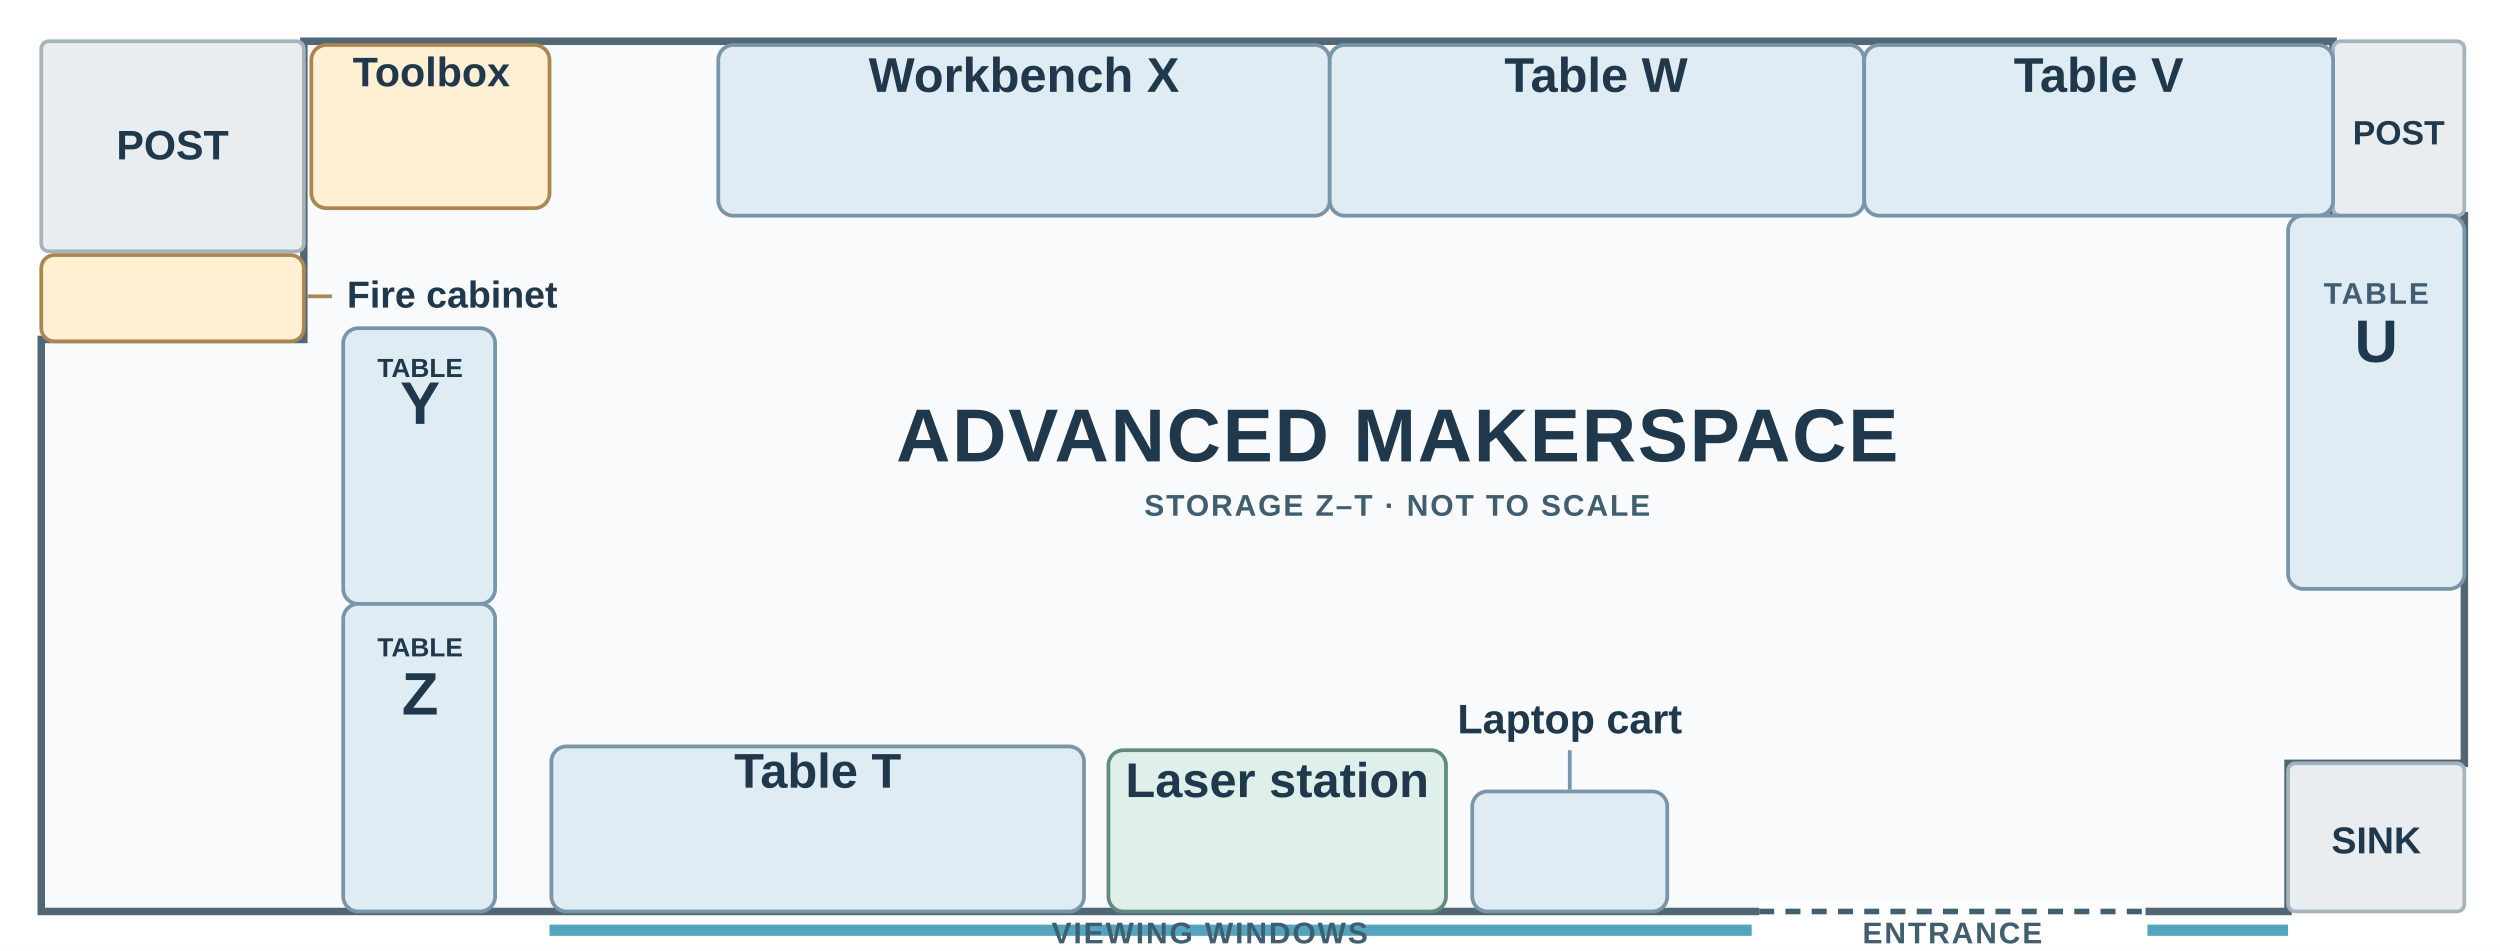
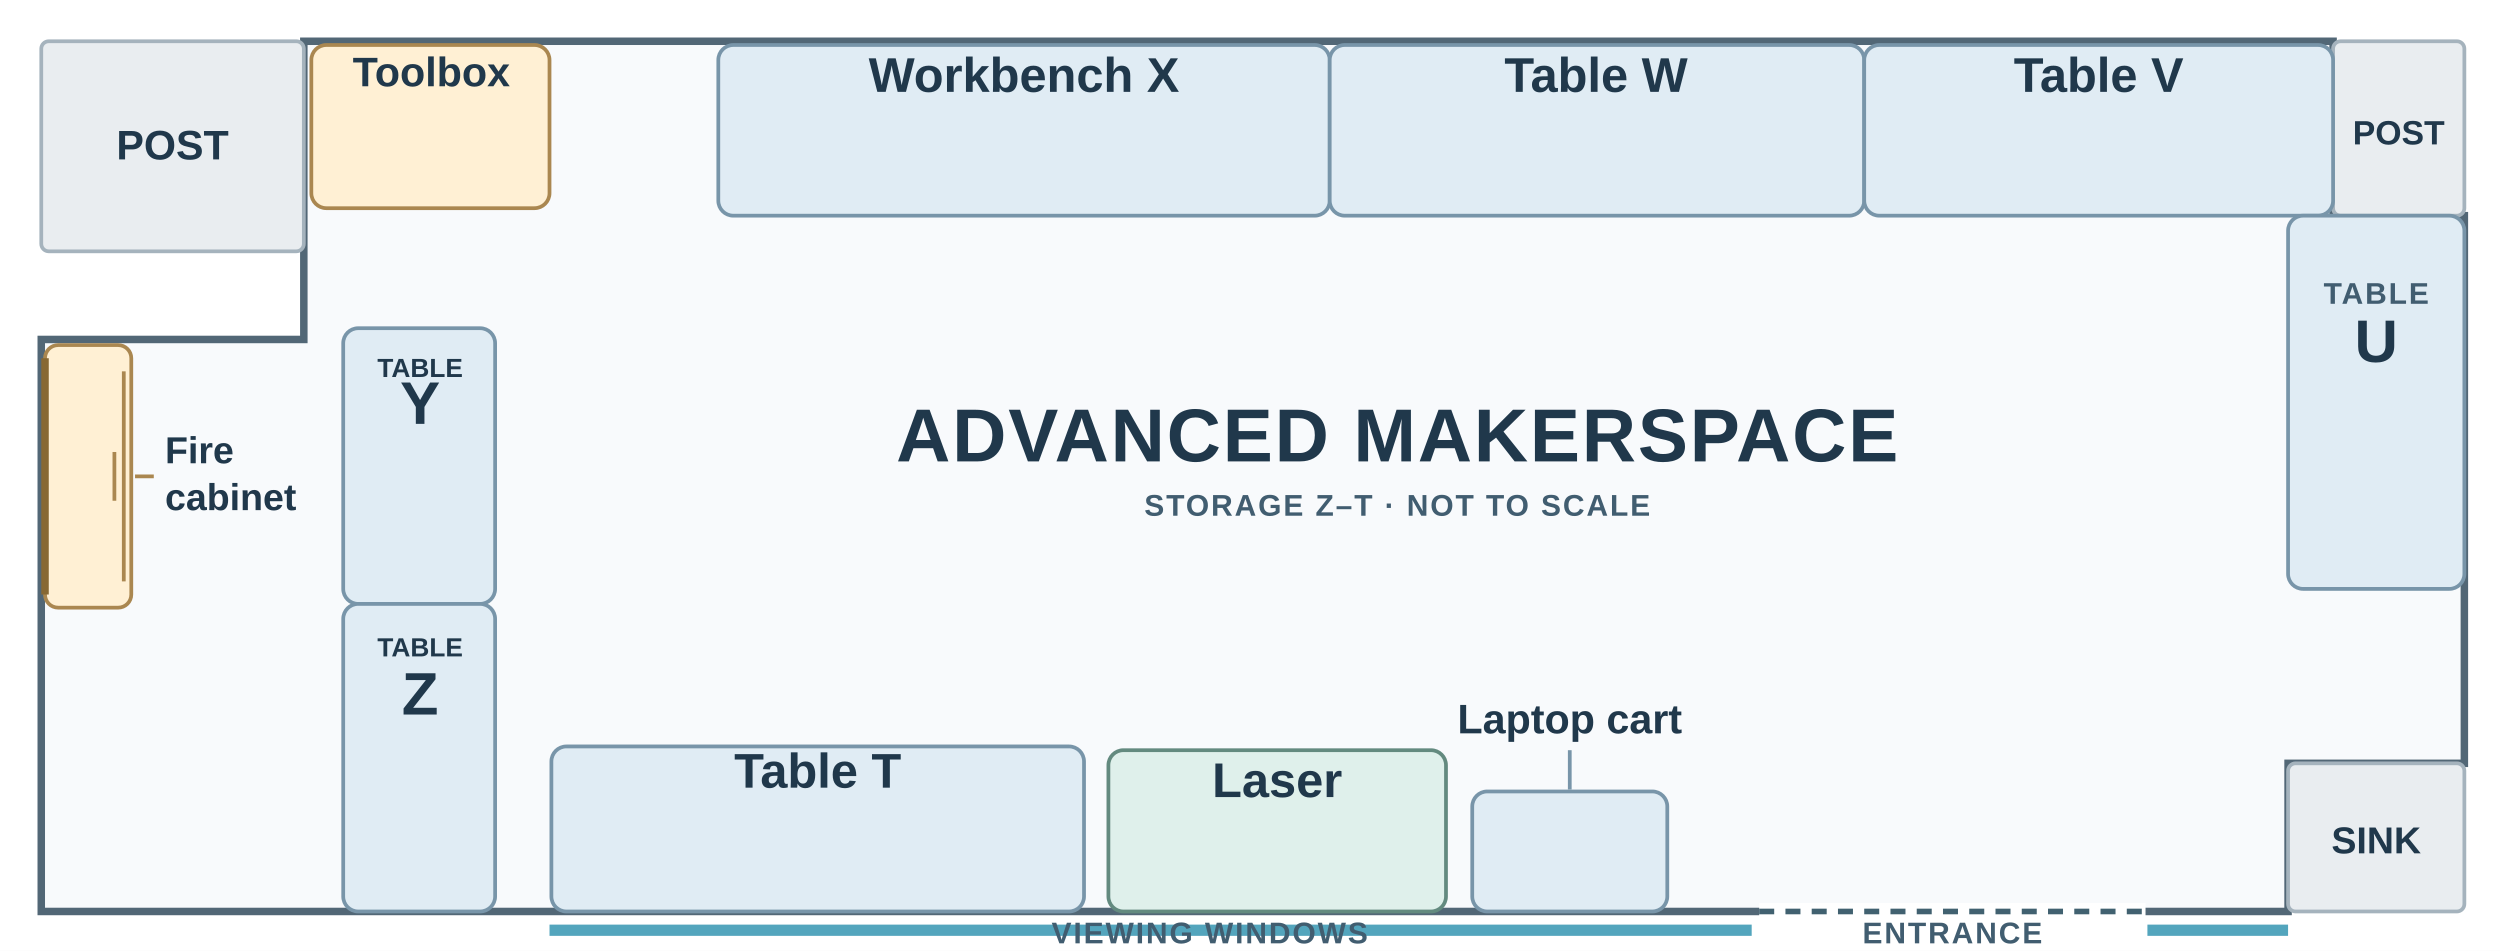
<svg xmlns="http://www.w3.org/2000/svg" width="1333" height="507" viewBox="0 0 1333 507" role="img" aria-labelledby="title description">
  <style>
    text { font-family: "Segoe UI", Arial, sans-serif; fill: #20384b; text-anchor: middle; }
    .floor { fill: #f8fafc; stroke: #526776; stroke-width: 4; }
    .surface { fill: #e0ecf4; stroke: #7895a9; stroke-width: 2; }
    .station { fill: #dff0eb; stroke: #638a7f; stroke-width: 2; }
    .cabinet { fill: #fff0d4; stroke: #aa8750; stroke-width: 2; }
    .landmark { fill: #e9edf0; stroke: #a5b3bd; stroke-width: 2; }
    .label { font-size: 26px; font-weight: 600; }
    .letter { font-size: 32px; font-weight: 700; }
    .small { font-size: 16px; font-weight: 600; letter-spacing: 1px; fill: #415d70; }
  </style>
  <rect width="1333" height="507" fill="#fff" />
  <path class="floor" d="M162 22H1244V115H1314V407H1220V486H22V181H162Z" />
  <path d="M293 496H934M1145 496H1220" stroke="#53a5bd" stroke-width="6" />
  <text class="small" x="645" y="503">VIEWING WINDOWS</text>
  <path d="M938 486H1144" stroke="#fff" stroke-width="9" />
  <path d="M938 486H1144" stroke="#416170" stroke-width="3" stroke-dasharray="8 6" />
  <text class="small" x="1041" y="503">ENTRANCE</text>
  <text x="745" y="246" font-size="40" font-weight="700" letter-spacing="1">ADVANCED MAKERSPACE</text>
  <text class="small" x="745" y="275">STORAGE Z–T · NOT TO SCALE</text>
  <rect class="landmark" x="22" y="22" width="140" height="112" rx="4" />
  <text x="92" y="85" font-size="22" font-weight="600">POST</text>
  <rect class="landmark" x="1244" y="22" width="70" height="93" rx="4" />
  <text x="1279" y="77" font-size="18" font-weight="600">POST</text>
  <g data-location-id="loc-common-toolbench">
    <rect class="cabinet" x="166" y="24" width="127" height="87" rx="8" />
    <text x="230" y="46" font-size="22" font-weight="700">Toolbox</text>
  </g>
  <g data-location-id="loc-advanced-fire-cabinet">
-     <rect class="cabinet" x="22" y="136" width="140" height="46" rx="7" />
-     <path d="M164 158H177" stroke="#aa8750" stroke-width="2" />
-     <text x="185" y="164" font-size="20" font-weight="600" style="text-anchor:start">Fire cabinet</text>
+     <rect class="cabinet" x="24" y="184" width="46" height="140" rx="7" />
+     <path d="M24 191V317" stroke="#876833" stroke-width="4" />
+     <path d="M66 198V310M61 241V267" stroke="#aa8750" stroke-width="2" />
+     <path d="M72 254H82" stroke="#aa8750" stroke-width="2" />
+     <text x="88" y="247" font-size="20" font-weight="600" style="text-anchor:start">Fire</text>
+     <text x="88" y="272" font-size="20" font-weight="600" style="text-anchor:start">cabinet</text>
  </g>
  <g data-location-id="loc-advanced-workbench-16" data-storage-letter="X">
    <rect class="surface" x="383" y="24" width="326" height="91" rx="8" />
    <text class="label" x="546" y="49">Workbench X</text>
  </g>
  <g data-location-id="loc-advanced-table-19" data-storage-letter="W">
    <rect class="surface" x="709" y="24" width="285" height="91" rx="8" />
    <text class="label" x="851" y="49">Table W</text>
  </g>
  <g data-location-id="loc-advanced-table-3" data-storage-letter="V">
    <rect class="surface" x="994" y="24" width="250" height="91" rx="8" />
    <text class="label" x="1119" y="49">Table V</text>
  </g>
  <g data-location-id="loc-advanced-table-18" data-storage-letter="U">
    <rect class="surface" x="1220" y="115" width="94" height="199" rx="8" />
    <text class="small" x="1267" y="162">TABLE</text>
    <text class="letter" x="1267" y="193">U</text>
  </g>
  <g data-location-id="loc-advanced-table-21" data-storage-letter="Y">
    <rect class="surface" x="183" y="175" width="81" height="147" rx="8" />
    <text x="224" y="201" font-size="14" font-weight="600">TABLE</text>
    <text class="letter" x="224" y="226">Y</text>
  </g>
  <g data-location-id="loc-advanced-table-20" data-storage-letter="Z">
    <rect class="surface" x="183" y="322" width="81" height="164" rx="8" />
    <text x="224" y="350" font-size="14" font-weight="600">TABLE</text>
    <text class="letter" x="224" y="381">Z</text>
  </g>
  <g data-location-id="loc-advanced-table-11" data-storage-letter="T">
    <rect class="surface" x="294" y="398" width="284" height="88" rx="8" />
    <text class="label" x="436" y="420">Table T</text>
  </g>
  <g data-location-id="loc-advanced-laser">
    <rect class="station" x="591" y="400" width="180" height="86" rx="8" />
-     <text class="label" x="681" y="425">Laser station</text>
+     <text class="label" x="681" y="425">Laser</text>
  </g>
  <g data-location-id="loc-advanced-laptop-cart">
    <rect class="surface" x="785" y="422" width="104" height="64" rx="8" />
    <path d="M837 421V400" stroke="#7895a9" stroke-width="2" />
    <text x="837" y="391" font-size="22" font-weight="600">Laptop cart</text>
  </g>
  <rect class="landmark" x="1220" y="407" width="94" height="79" rx="4" />
  <text x="1267" y="455" font-size="20" font-weight="600">SINK</text>
</svg>
